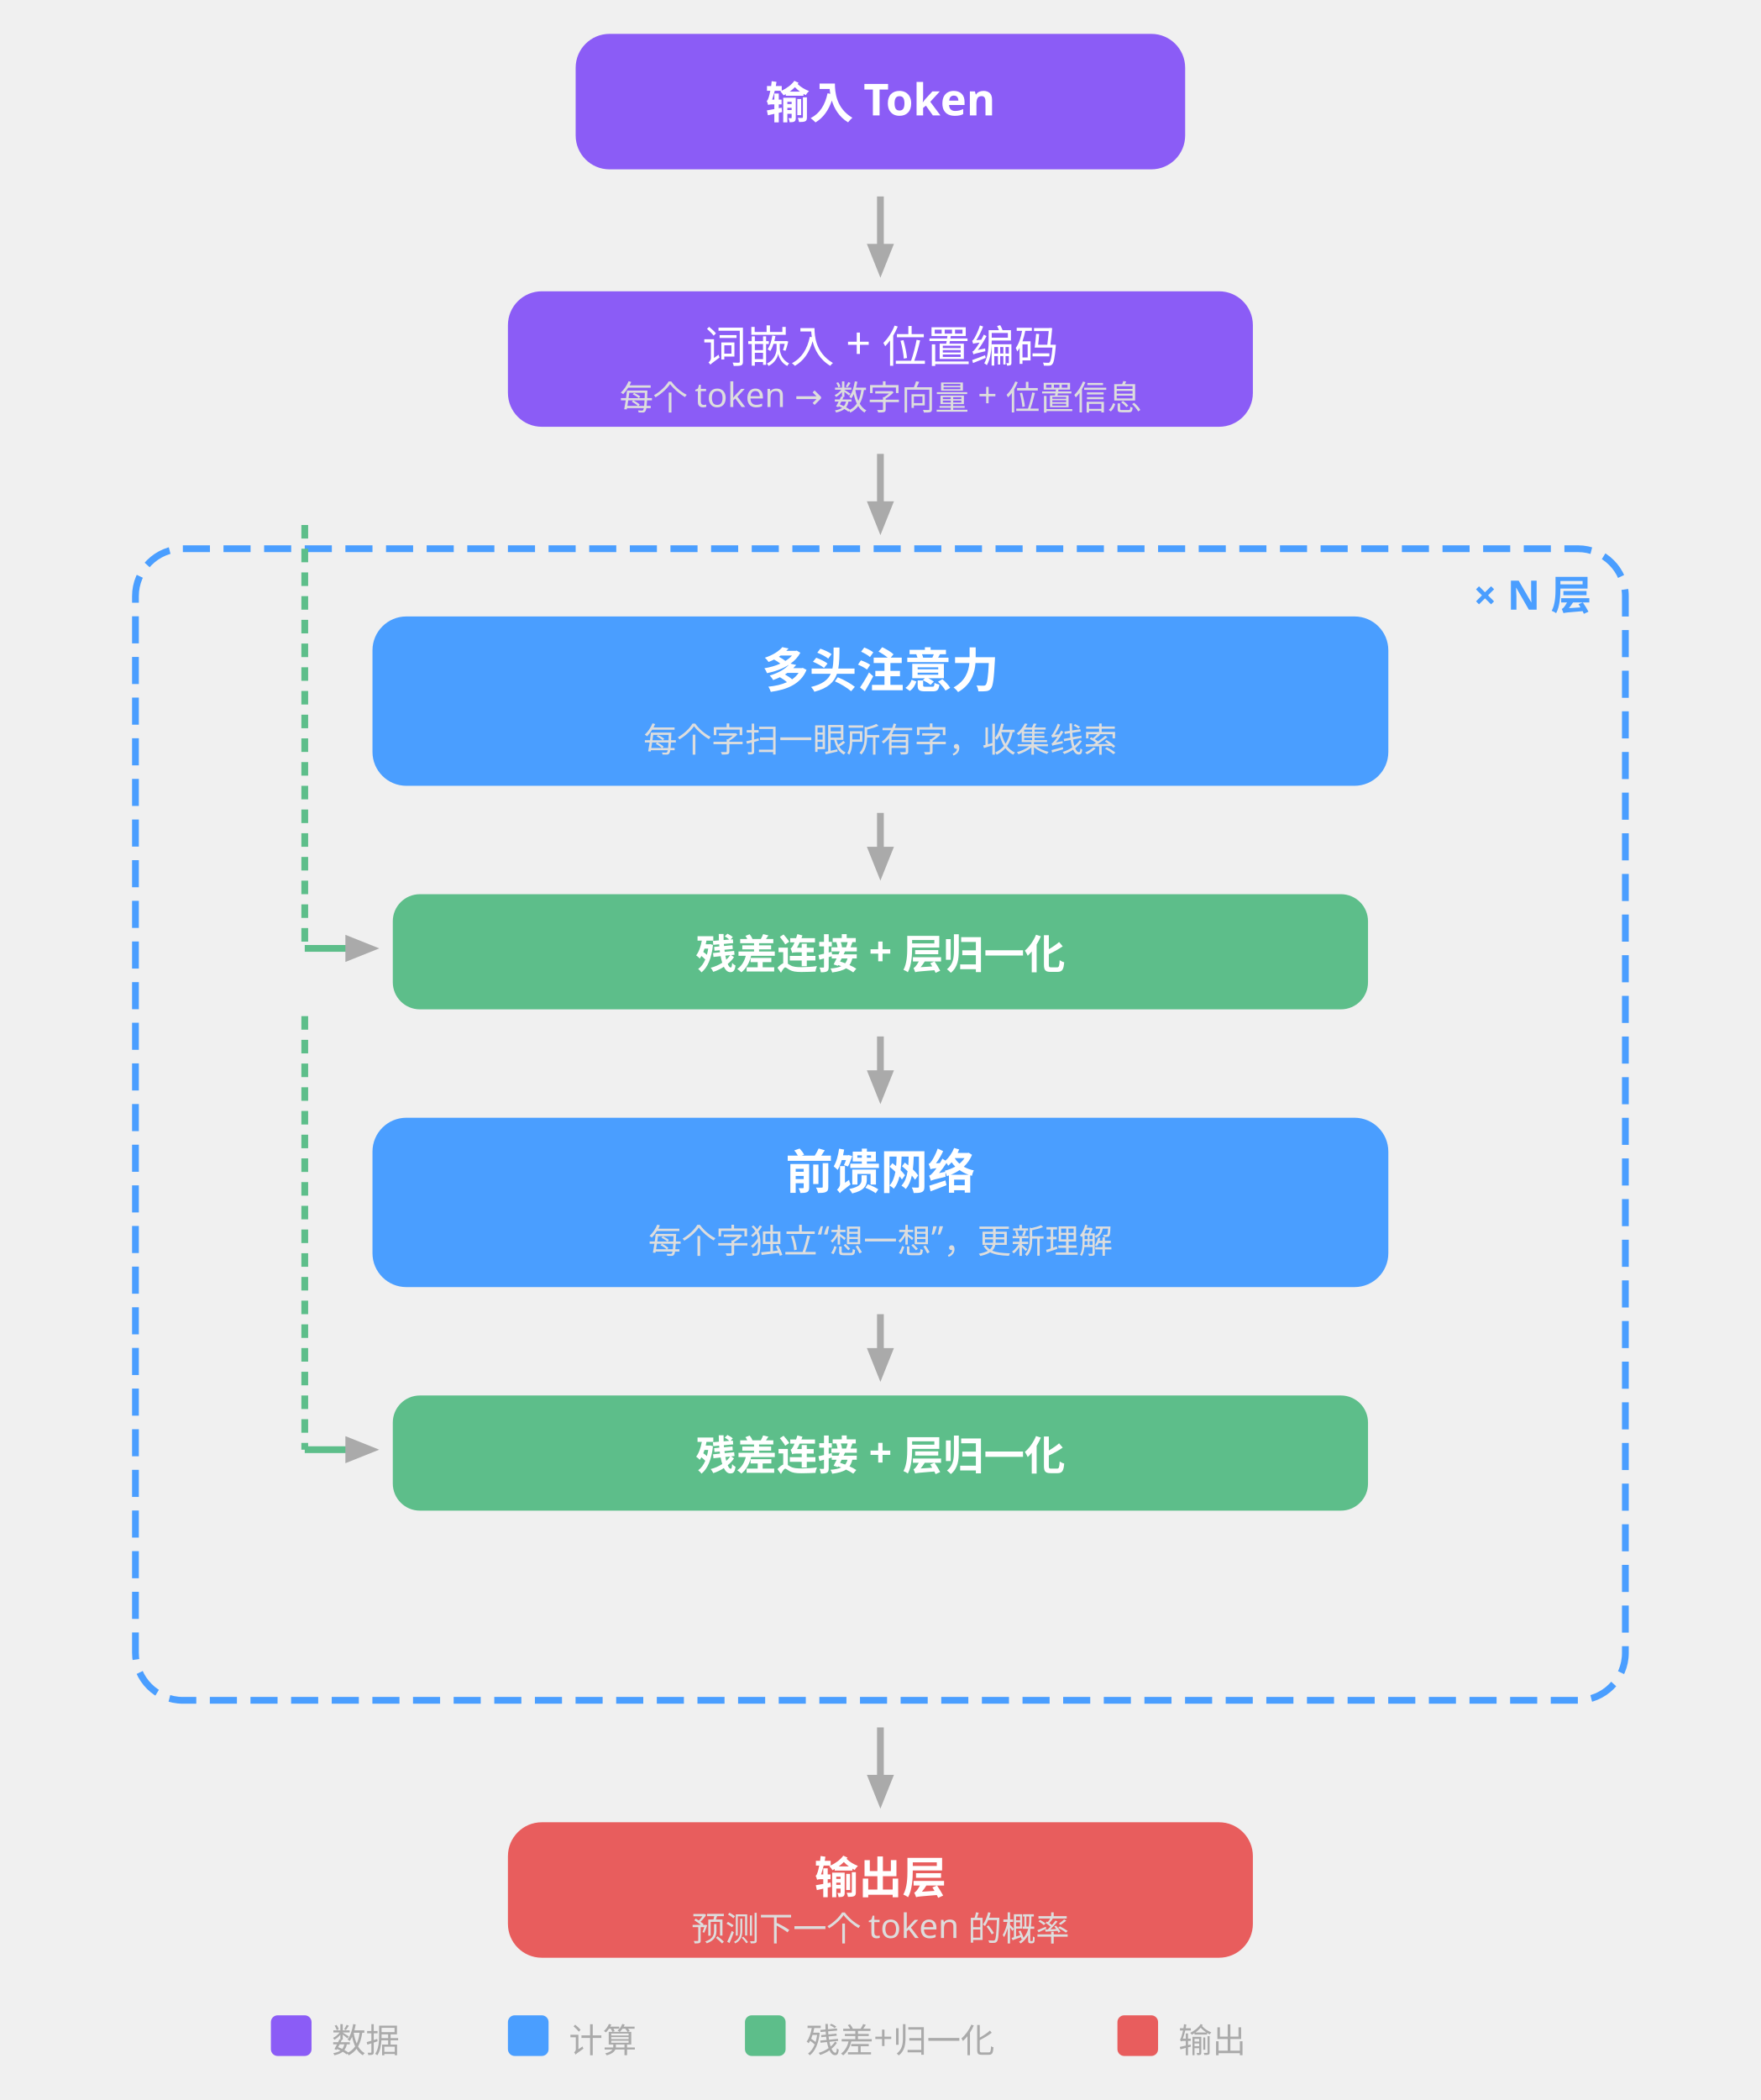
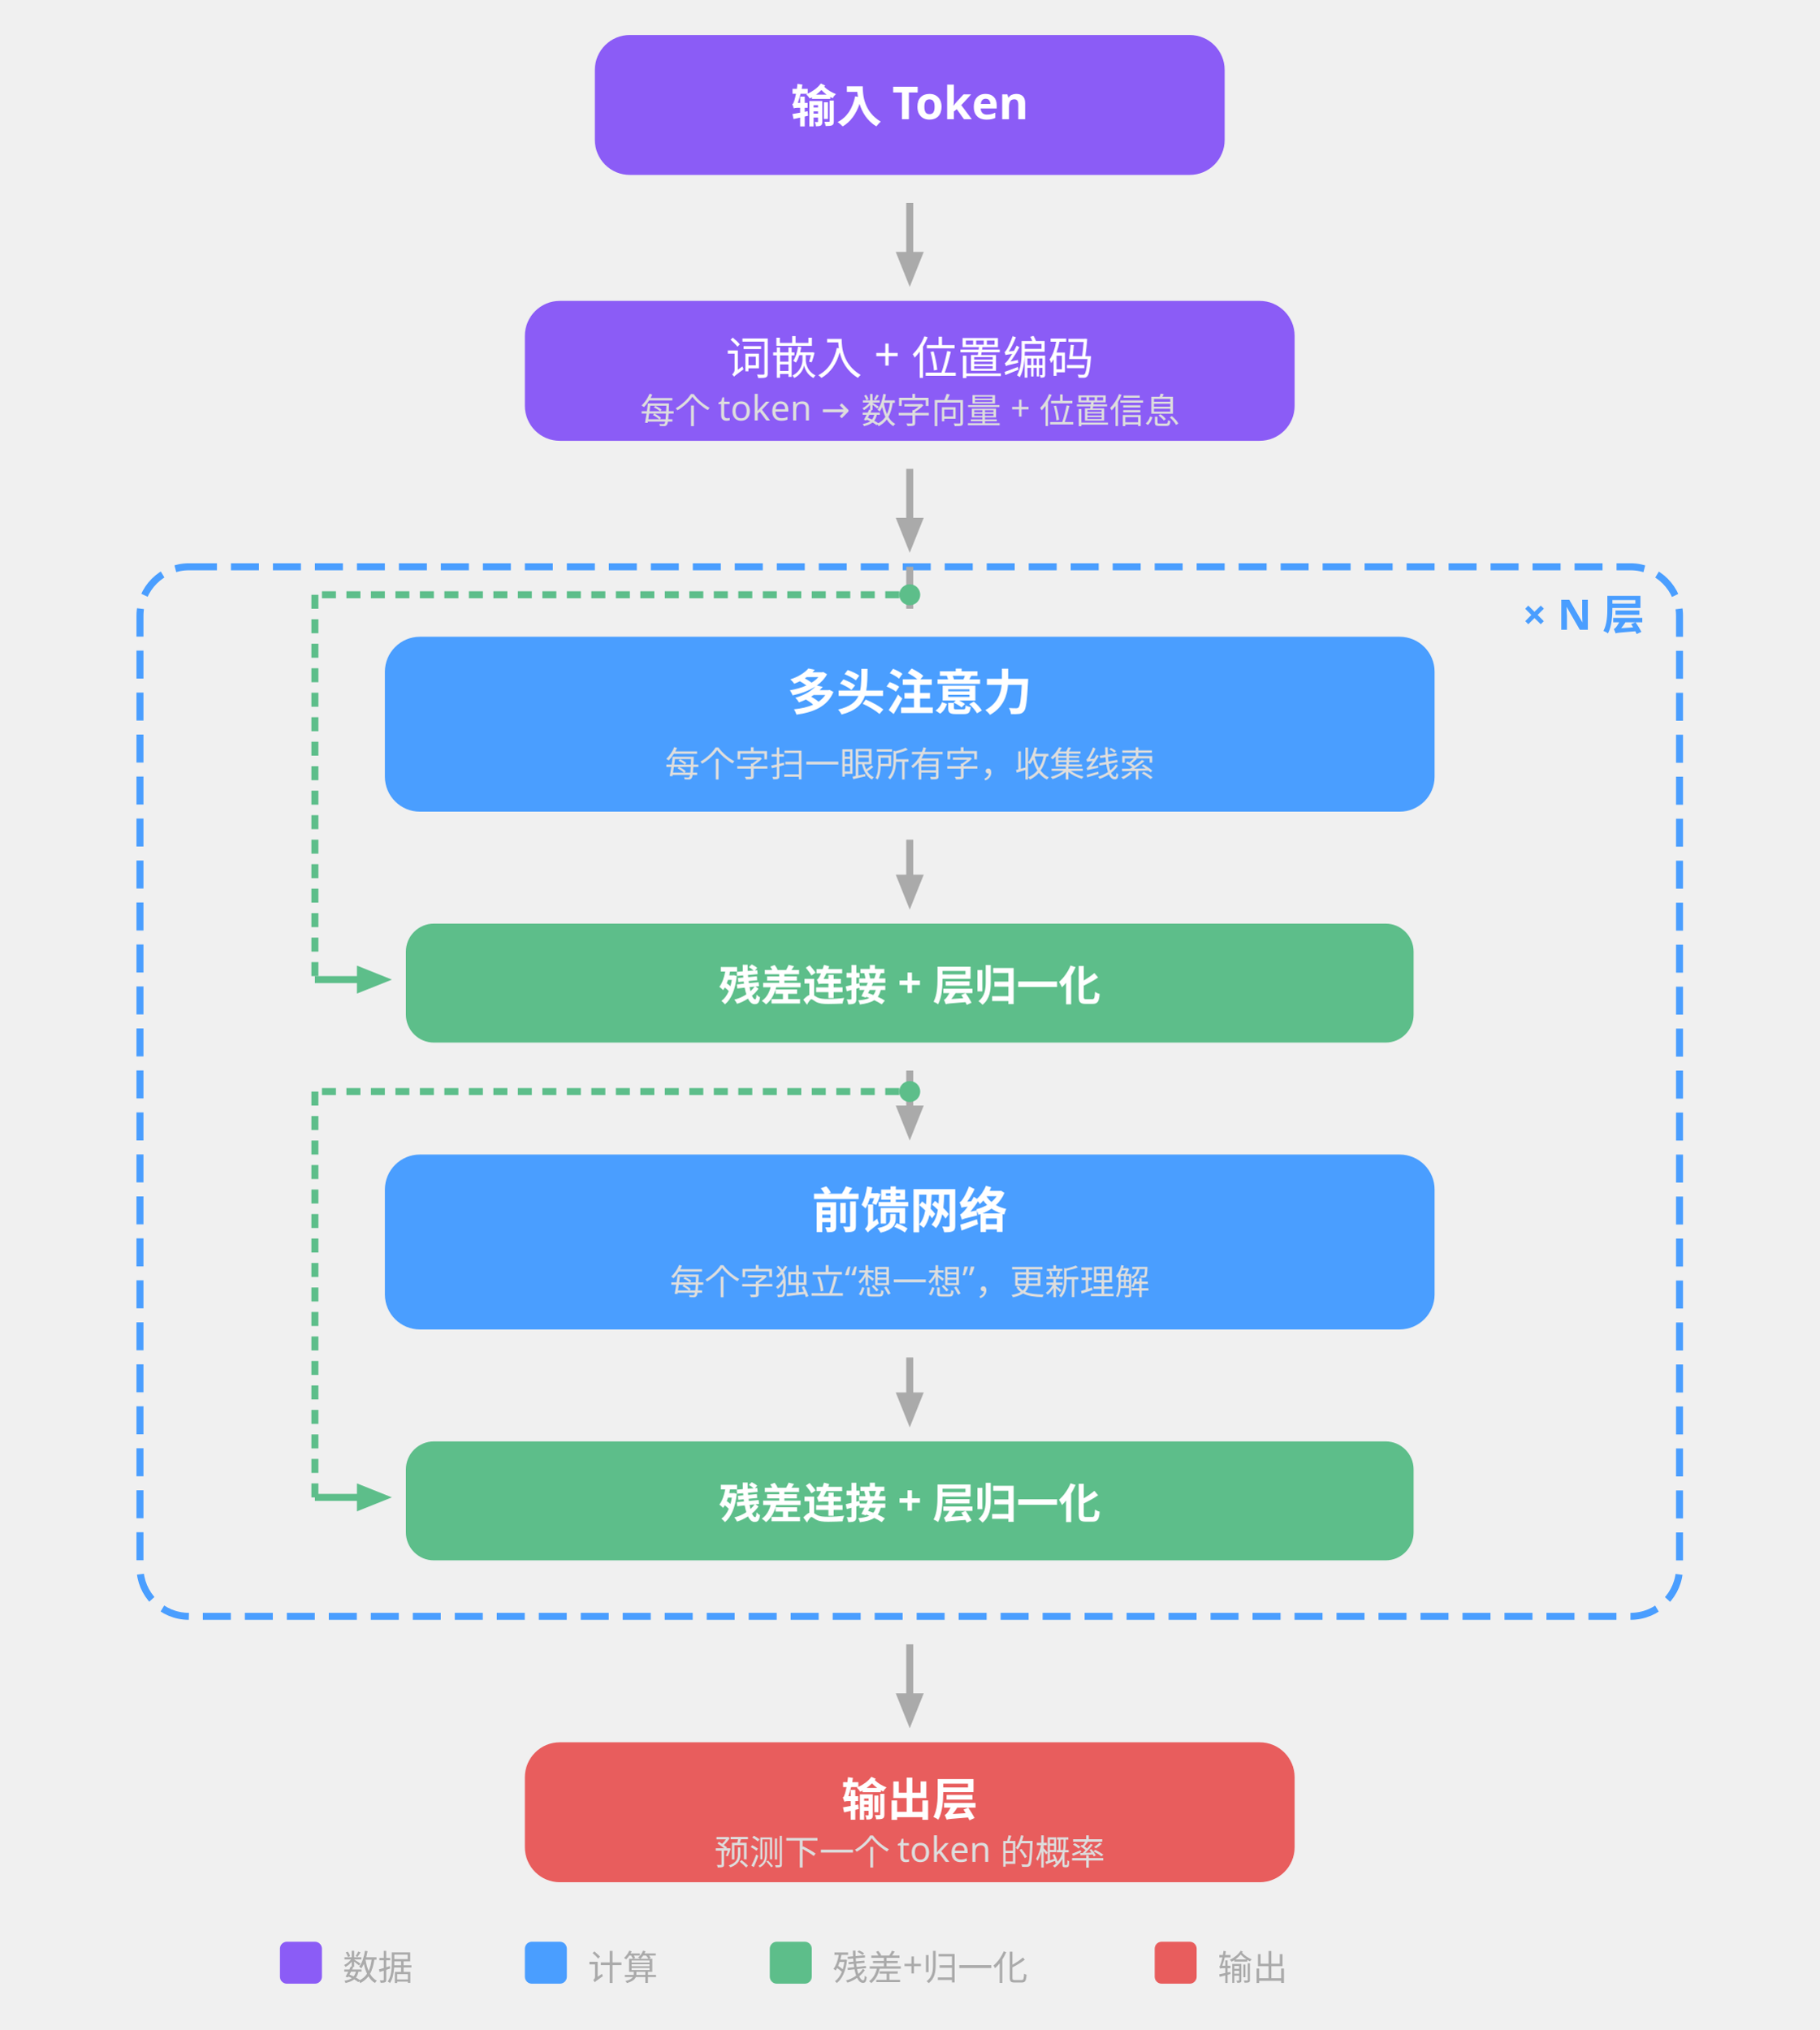
- <svg xmlns="http://www.w3.org/2000/svg" viewBox="0 0 520 620" font-family="sans-serif">
+ <svg xmlns="http://www.w3.org/2000/svg" viewBox="0 0 520 580" font-family="sans-serif">
  <defs>
    <marker id="a" markerWidth="10" markerHeight="8" refX="6" refY="4" orient="auto" markerUnits="userSpaceOnUse">
      <path d="M0,0 L10,4 L0,8 Z" fill="#aaa" />
+     </marker>
+     <marker id="g" markerWidth="10" markerHeight="8" refX="6" refY="4" orient="auto" markerUnits="userSpaceOnUse">
+       <path d="M0,0 L10,4 L0,8 Z" fill="#5dbe8a" />
    </marker>
  </defs>
  <rect x="170" y="10" width="180" height="40" rx="10" fill="#8b5cf6" />
  <text x="260" y="35" text-anchor="middle" fill="#fff" font-size="13" font-weight="bold">输入 Token</text>
  <line x1="260" y1="58" x2="260" y2="78" stroke="#aaa" stroke-width="2" marker-end="url(#a)" />
  <rect x="150" y="86" width="220" height="40" rx="10" fill="#8b5cf6" />
  <text x="260" y="107" text-anchor="middle" fill="#fff" font-size="13">词嵌入 + 位置编码</text>
  <text x="260" y="121" text-anchor="middle" fill="#ddd" font-size="10">每个 token → 数字向量 + 位置信息</text>
  <line x1="260" y1="134" x2="260" y2="154" stroke="#aaa" stroke-width="2" marker-end="url(#a)" />
-   <rect x="40" y="162" width="440" height="340" rx="14" fill="none" stroke="#4a9eff" stroke-width="2" stroke-dasharray="8,4" />
+   <rect x="40" y="162" width="440" height="300" rx="14" fill="none" stroke="#4a9eff" stroke-width="2" stroke-dasharray="8,4" />
  <text x="470" y="180" text-anchor="end" fill="#4a9eff" font-size="12" font-weight="bold">× N 层</text>
+   <line x1="260" y1="162" x2="260" y2="174" stroke="#aaa" stroke-width="2" />
  <rect x="110" y="182" width="300" height="50" rx="10" fill="#4a9eff" />
  <text x="260" y="203" text-anchor="middle" fill="#fff" font-size="14" font-weight="bold">多头注意力</text>
  <text x="260" y="222" text-anchor="middle" fill="#ddd" font-size="10">每个字扫一眼所有字，收集线索</text>
  <line x1="260" y1="240" x2="260" y2="256" stroke="#aaa" stroke-width="2" marker-end="url(#a)" />
-   <line x1="90" y1="155" x2="90" y2="280" stroke="#5dbe8a" stroke-width="2" stroke-dasharray="4,3" />
-   <line x1="90" y1="280" x2="108" y2="280" stroke="#5dbe8a" stroke-width="2" marker-end="url(#a)" />
+   <circle cx="260" cy="170" r="3" fill="#5dbe8a" />
+   <line x1="257" y1="170" x2="90" y2="170" stroke="#5dbe8a" stroke-width="2" stroke-dasharray="4,3" />
+   <line x1="90" y1="170" x2="90" y2="280" stroke="#5dbe8a" stroke-width="2" stroke-dasharray="4,3" />
+   <line x1="90" y1="280" x2="108" y2="280" stroke="#5dbe8a" stroke-width="2" marker-end="url(#g)" />
  <rect x="116" y="264" width="288" height="34" rx="8" fill="#5dbe8a" />
  <text x="260" y="286" text-anchor="middle" fill="#fff" font-size="12" font-weight="bold">残差连接 + 层归一化</text>
  <line x1="260" y1="306" x2="260" y2="322" stroke="#aaa" stroke-width="2" marker-end="url(#a)" />
+   <circle cx="260" cy="312" r="3" fill="#5dbe8a" />
+   <line x1="257" y1="312" x2="90" y2="312" stroke="#5dbe8a" stroke-width="2" stroke-dasharray="4,3" />
+   <line x1="90" y1="312" x2="90" y2="428" stroke="#5dbe8a" stroke-width="2" stroke-dasharray="4,3" />
+   <line x1="90" y1="428" x2="108" y2="428" stroke="#5dbe8a" stroke-width="2" marker-end="url(#g)" />
  <rect x="110" y="330" width="300" height="50" rx="10" fill="#4a9eff" />
  <text x="260" y="351" text-anchor="middle" fill="#fff" font-size="14" font-weight="bold">前馈网络</text>
  <text x="260" y="370" text-anchor="middle" fill="#ddd" font-size="10">每个字独立“想一想”，更新理解</text>
  <line x1="260" y1="388" x2="260" y2="404" stroke="#aaa" stroke-width="2" marker-end="url(#a)" />
-   <line x1="90" y1="300" x2="90" y2="428" stroke="#5dbe8a" stroke-width="2" stroke-dasharray="4,3" />
-   <line x1="90" y1="428" x2="108" y2="428" stroke="#5dbe8a" stroke-width="2" marker-end="url(#a)" />
  <rect x="116" y="412" width="288" height="34" rx="8" fill="#5dbe8a" />
  <text x="260" y="434" text-anchor="middle" fill="#fff" font-size="12" font-weight="bold">残差连接 + 层归一化</text>
-   <line x1="260" y1="510" x2="260" y2="530" stroke="#aaa" stroke-width="2" marker-end="url(#a)" />
-   <rect x="150" y="538" width="220" height="40" rx="10" fill="#e85d5d" />
-   <text x="260" y="559" text-anchor="middle" fill="#fff" font-size="13" font-weight="bold">输出层</text>
-   <text x="260" y="573" text-anchor="middle" fill="#ddd" font-size="10">预测下一个 token 的概率</text>
-   <rect x="80" y="595" width="12" height="12" rx="2" fill="#8b5cf6" />
-   <text x="98" y="606" fill="#aaa" font-size="10">数据</text>
-   <rect x="150" y="595" width="12" height="12" rx="2" fill="#4a9eff" />
-   <text x="168" y="606" fill="#aaa" font-size="10">计算</text>
-   <rect x="220" y="595" width="12" height="12" rx="2" fill="#5dbe8a" />
-   <text x="238" y="606" fill="#aaa" font-size="10">残差+归一化</text>
-   <rect x="330" y="595" width="12" height="12" rx="2" fill="#e85d5d" />
-   <text x="348" y="606" fill="#aaa" font-size="10">输出</text>
+   <line x1="260" y1="470" x2="260" y2="490" stroke="#aaa" stroke-width="2" marker-end="url(#a)" />
+   <rect x="150" y="498" width="220" height="40" rx="10" fill="#e85d5d" />
+   <text x="260" y="519" text-anchor="middle" fill="#fff" font-size="13" font-weight="bold">输出层</text>
+   <text x="260" y="533" text-anchor="middle" fill="#ddd" font-size="10">预测下一个 token 的概率</text>
+   <rect x="80" y="555" width="12" height="12" rx="2" fill="#8b5cf6" />
+   <text x="98" y="566" fill="#aaa" font-size="10">数据</text>
+   <rect x="150" y="555" width="12" height="12" rx="2" fill="#4a9eff" />
+   <text x="168" y="566" fill="#aaa" font-size="10">计算</text>
+   <rect x="220" y="555" width="12" height="12" rx="2" fill="#5dbe8a" />
+   <text x="238" y="566" fill="#aaa" font-size="10">残差+归一化</text>
+   <rect x="330" y="555" width="12" height="12" rx="2" fill="#e85d5d" />
+   <text x="348" y="566" fill="#aaa" font-size="10">输出</text>
</svg>
